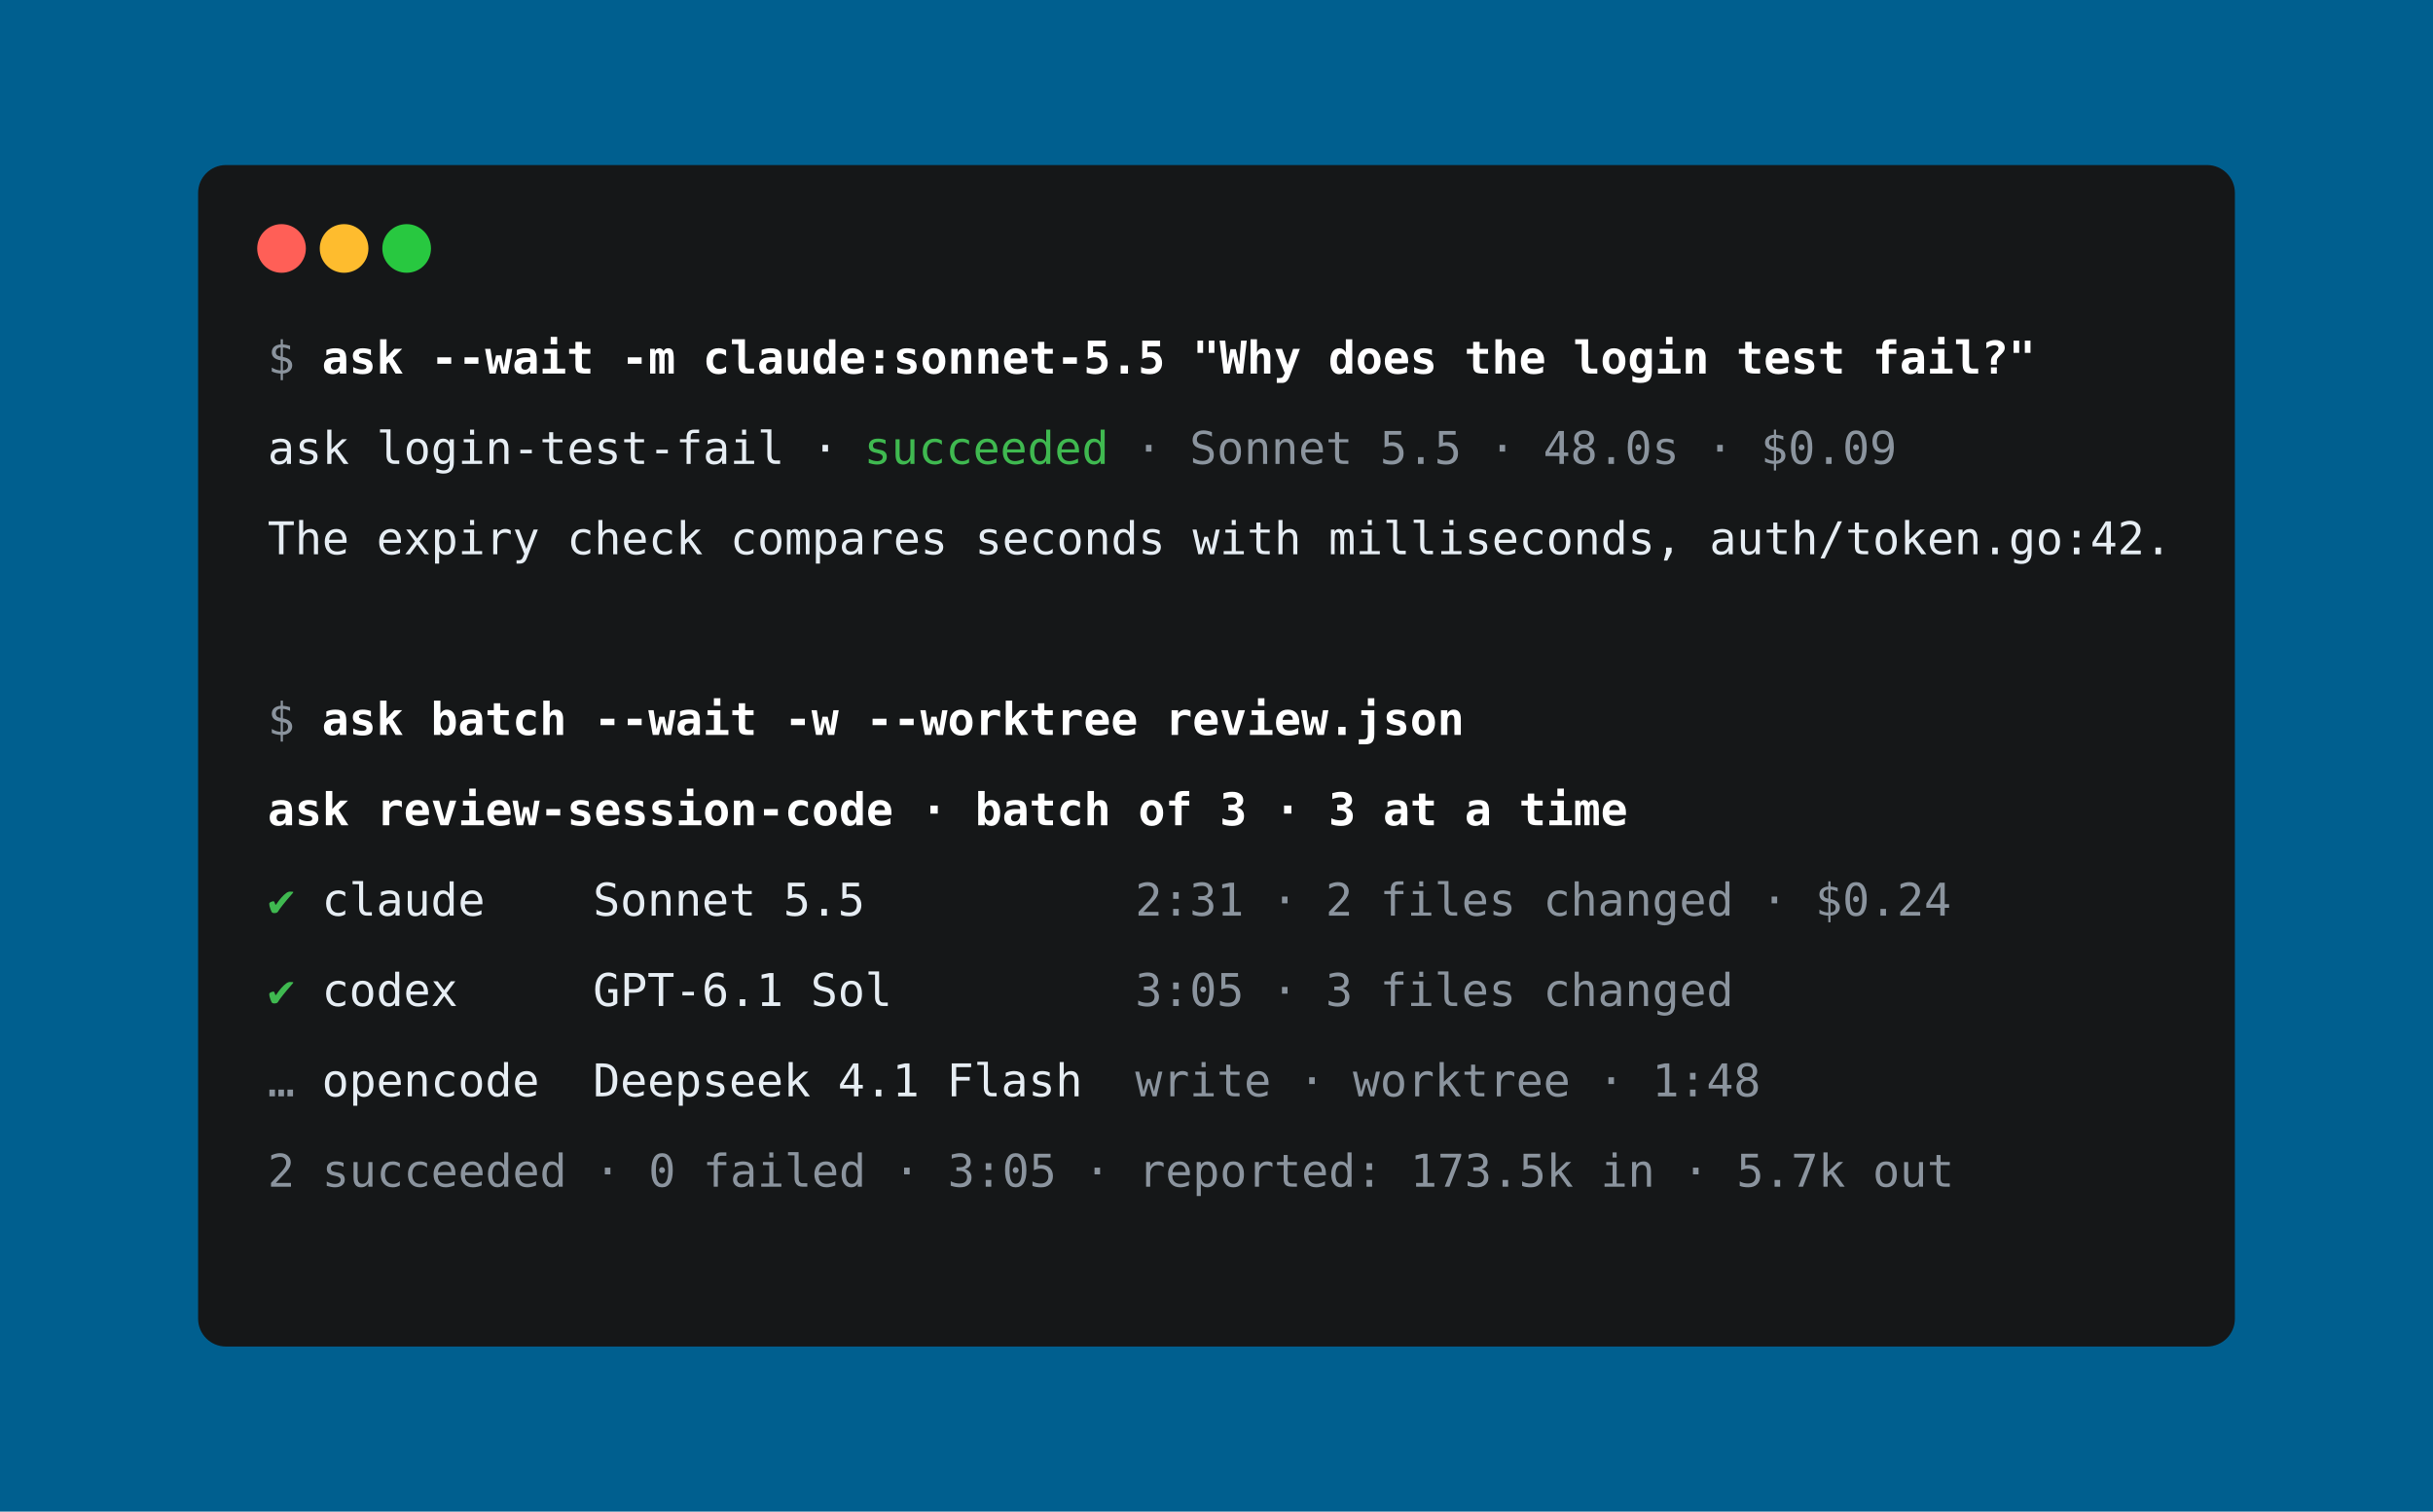
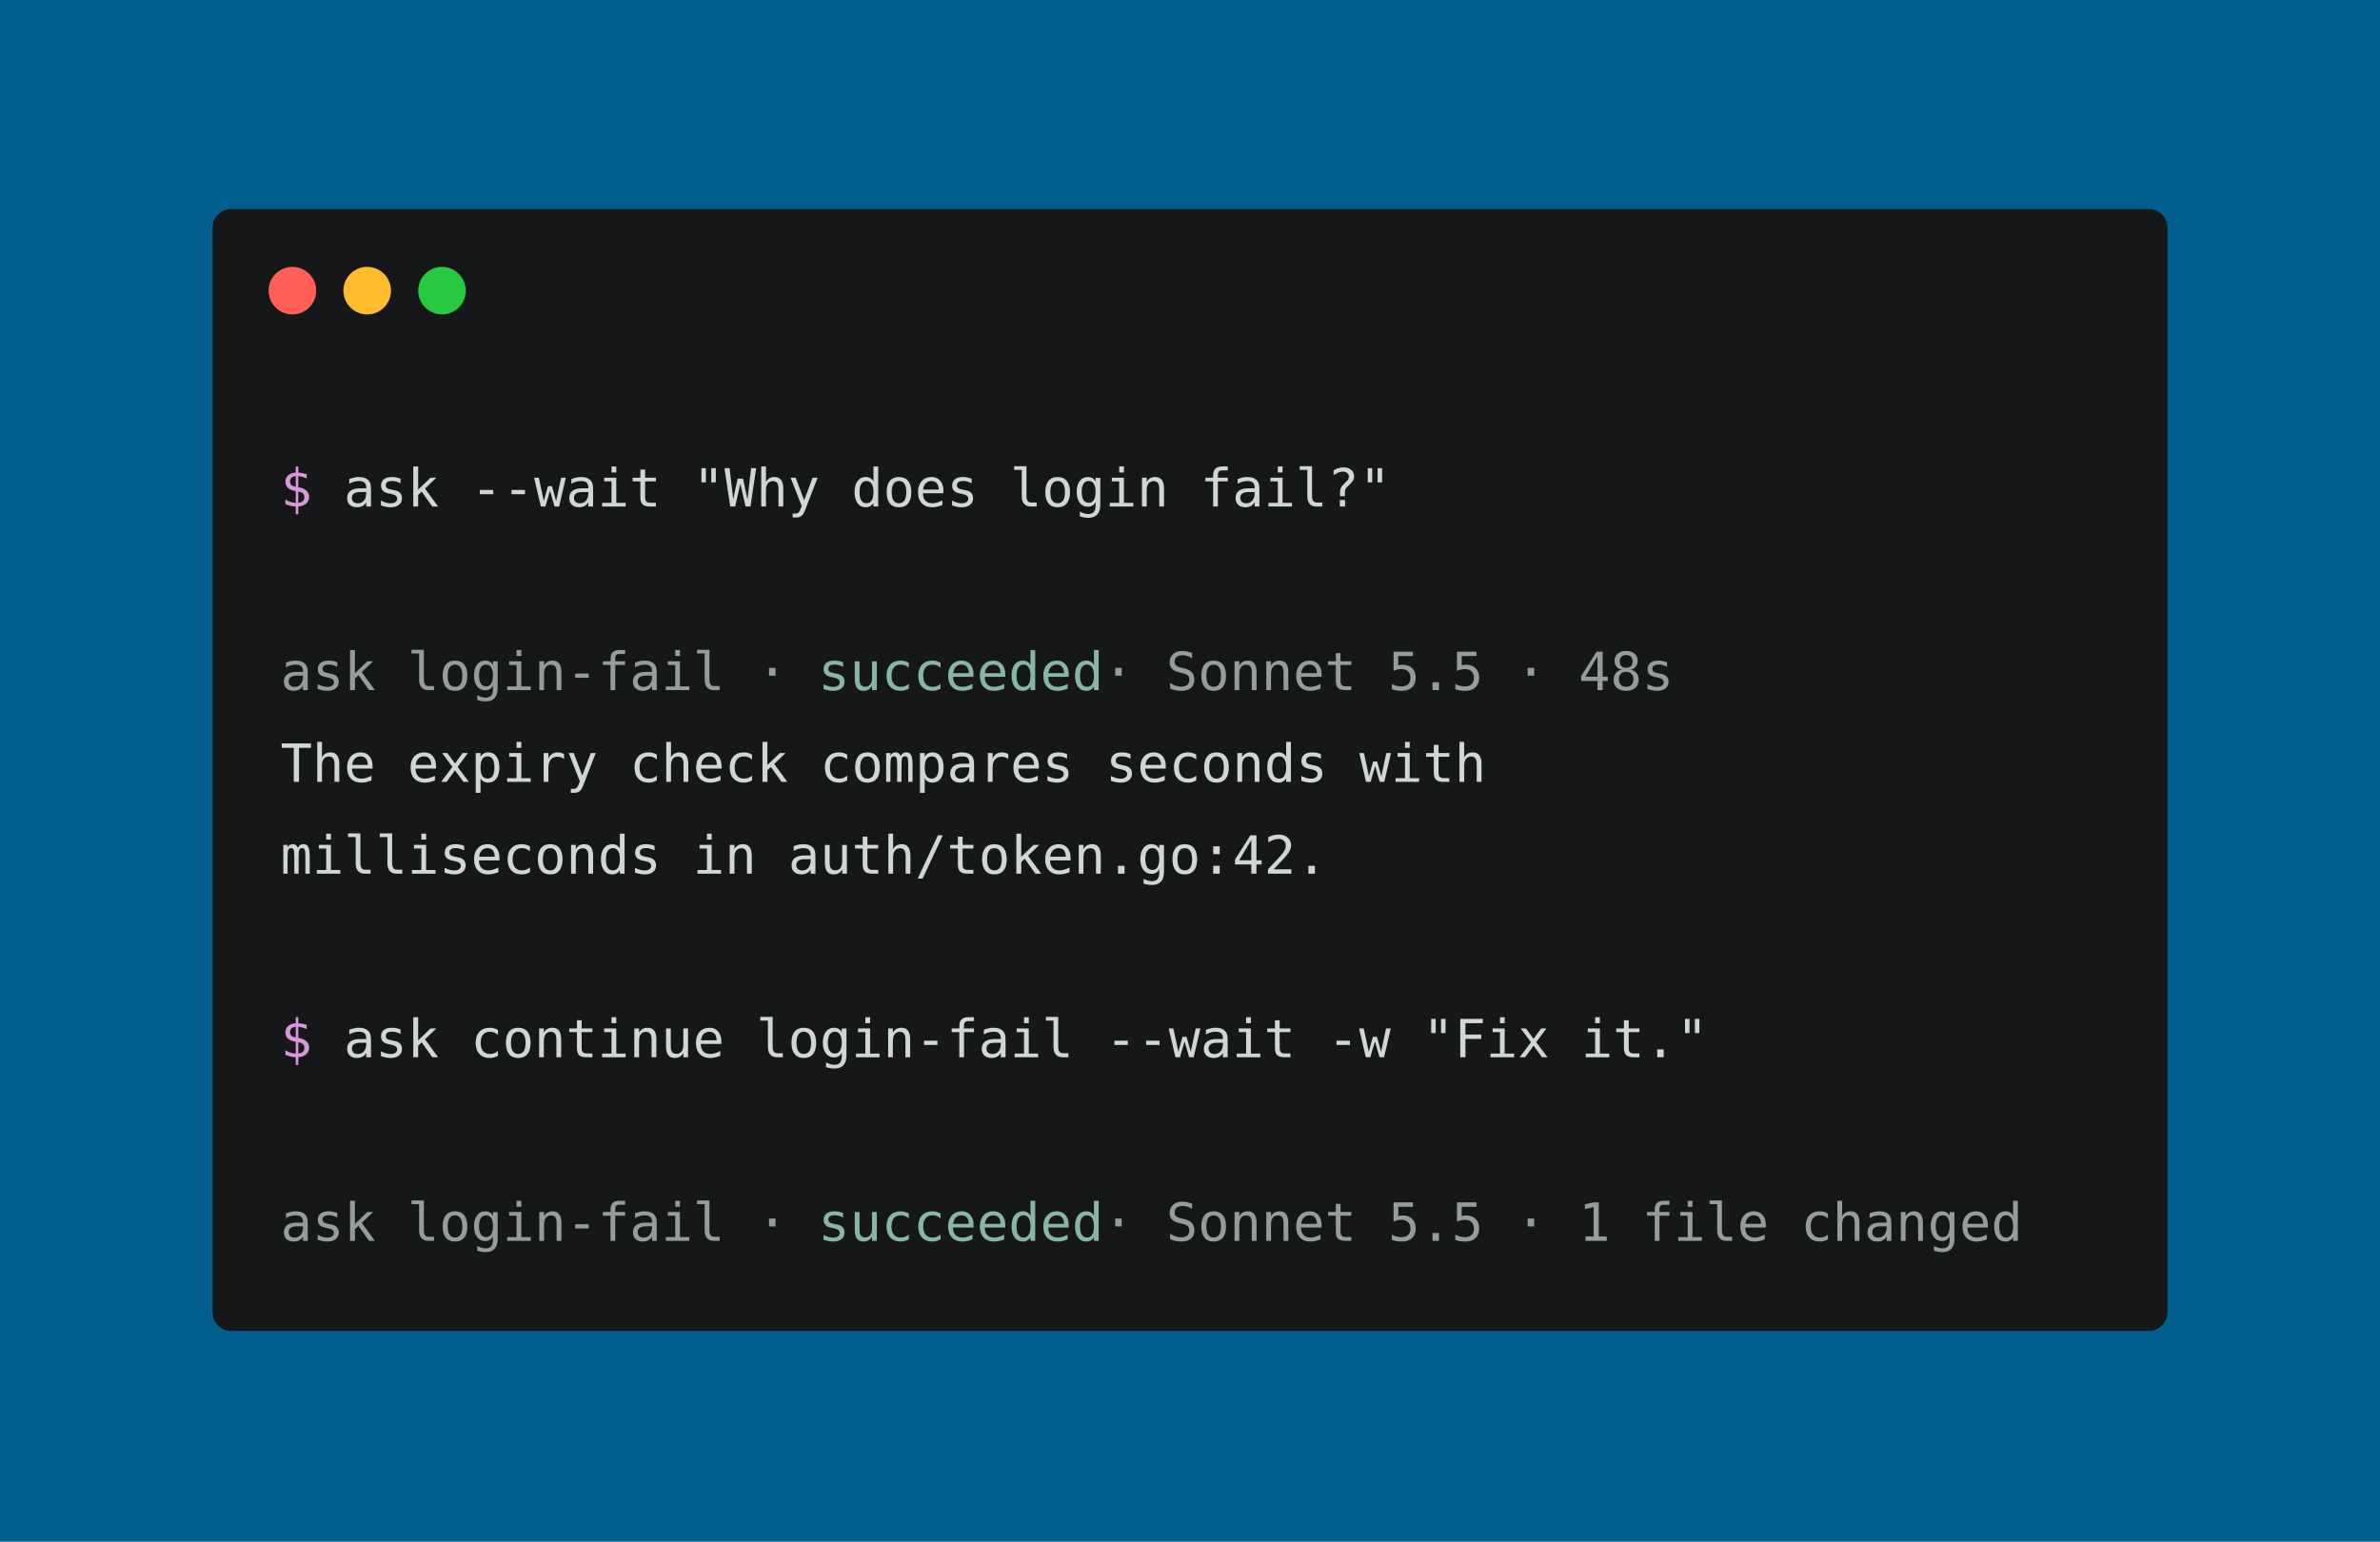
- <svg xmlns="http://www.w3.org/2000/svg" width="1400" height="870" viewBox="0 0 1400 870">
-   <rect width="1400" height="870" fill="#005f8f" />
-   <g transform="translate(114 95)">
-     <rect width="1172" height="680" rx="16" fill="#151718" />
-     <circle cx="48" cy="48" r="14" fill="#ff5f57" />
-     <circle cx="84" cy="48" r="14" fill="#febc2e" />
-     <circle cx="120" cy="48" r="14" fill="#28c840" />
-     <g font-family="ui-monospace, SFMono-Regular, Menlo, Consolas, monospace" font-size="26">
-       <text y="120">
-         <tspan x="40.0" fill="#8b949e" font-weight="400">$ </tspan>
-         <tspan x="71.2" fill="#ffffff" font-weight="600">ask --wait -m claude:sonnet-5.5 "Why does the login test fail?"</tspan>
+ <svg xmlns="http://www.w3.org/2000/svg" width="1400" height="907" viewBox="0 0 1400 907">
+   <rect width="100%" height="100%" fill="#005f8f" />
+   <g transform="translate(125 123)">
+     <rect width="1150" height="660" rx="11" fill="#151718" />
+     <circle cx="47" cy="48" r="14" fill="#ff5f57" />
+     <circle cx="91" cy="48" r="14" fill="#febc2e" />
+     <circle cx="135" cy="48" r="14" fill="#28c840" />
+     <g font-family="ui-monospace, SFMono-Regular, Menlo, Consolas, monospace" font-size="31">
+       <text y="175">
+         <tspan x="40.0" fill="#d798d8">$ </tspan>
+         <tspan x="77.2" fill="#d1d5d6">ask --wait "Why does login fail?"</tspan>
      </text>
-       <text y="172">
-         <tspan x="40.0" fill="#e6edf3" font-weight="400">ask login-test-fail · </tspan>
-         <tspan x="383.2" fill="#3fb950" font-weight="400">succeeded</tspan>
-         <tspan x="539.2" fill="#8b949e" font-weight="400">· Sonnet 5.5 · 48.0s · $0.09</tspan>
+       <text y="229" />
+       <text y="283">
+         <tspan x="40.0" fill="#969b9c">ask login-fail · </tspan>
+         <tspan x="356.2" fill="#86b7a2">succeeded</tspan>
+         <tspan x="523.6" fill="#969b9c"> · Sonnet 5.5 · 48s</tspan>
      </text>
-       <text y="224">
-         <tspan x="40.0" fill="#e6edf3" font-weight="400">The expiry check compares seconds with milliseconds, auth/token.go:42.</tspan>
+       <text y="337">
+         <tspan x="40.0" fill="#d1d5d6">The expiry check compares seconds with</tspan>
      </text>
-       <text y="276" />
-       <text y="328">
-         <tspan x="40.0" fill="#8b949e" font-weight="400">$ </tspan>
-         <tspan x="71.2" fill="#ffffff" font-weight="600">ask batch --wait -w --worktree review.json</tspan>
+       <text y="391">
+         <tspan x="40.0" fill="#d1d5d6">milliseconds in auth/token.go:42.</tspan>
      </text>
-       <text y="380">
-         <tspan x="40.0" fill="#ffffff" font-weight="600">ask review-session-code · batch of 3 · 3 at a time</tspan>
+       <text y="445" />
+       <text y="499">
+         <tspan x="40.0" fill="#d798d8">$ </tspan>
+         <tspan x="77.2" fill="#d1d5d6">ask continue login-fail --wait -w "Fix it."</tspan>
      </text>
-       <text y="432">
-         <tspan x="40.0" fill="#3fb950" font-weight="400">✔ </tspan>
-         <tspan x="71.2" fill="#e6edf3" font-weight="400">claude    </tspan>
-         <tspan x="227.2" fill="#e6edf3" font-weight="400">Sonnet 5.5          </tspan>
-         <tspan x="539.2" fill="#8b949e" font-weight="400">2:31 · 2 files changed · $0.24</tspan>
-       </text>
-       <text y="484">
-         <tspan x="40.0" fill="#3fb950" font-weight="400">✔ </tspan>
-         <tspan x="71.2" fill="#e6edf3" font-weight="400">codex     </tspan>
-         <tspan x="227.2" fill="#e6edf3" font-weight="400">GPT-6.1 Sol         </tspan>
-         <tspan x="539.2" fill="#8b949e" font-weight="400">3:05 · 3 files changed</tspan>
-       </text>
-       <text y="536">
-         <tspan x="40.0" fill="#8b949e" font-weight="400">… </tspan>
-         <tspan x="71.2" fill="#e6edf3" font-weight="400">opencode  </tspan>
-         <tspan x="227.2" fill="#e6edf3" font-weight="400">Deepseek 4.1 Flash  </tspan>
-         <tspan x="539.2" fill="#8b949e" font-weight="400">write · worktree · 1:48</tspan>
-       </text>
-       <text y="588">
-         <tspan x="40.0" fill="#8b949e" font-weight="400">2 succeeded · 0 failed · 3:05 · reported: 173.5k in · 5.7k out</tspan>
+       <text y="553" />
+       <text y="607">
+         <tspan x="40.0" fill="#969b9c">ask login-fail · </tspan>
+         <tspan x="356.2" fill="#86b7a2">succeeded</tspan>
+         <tspan x="523.6" fill="#969b9c"> · Sonnet 5.5 · 1 file changed</tspan>
      </text>
    </g>
  </g>
</svg>
